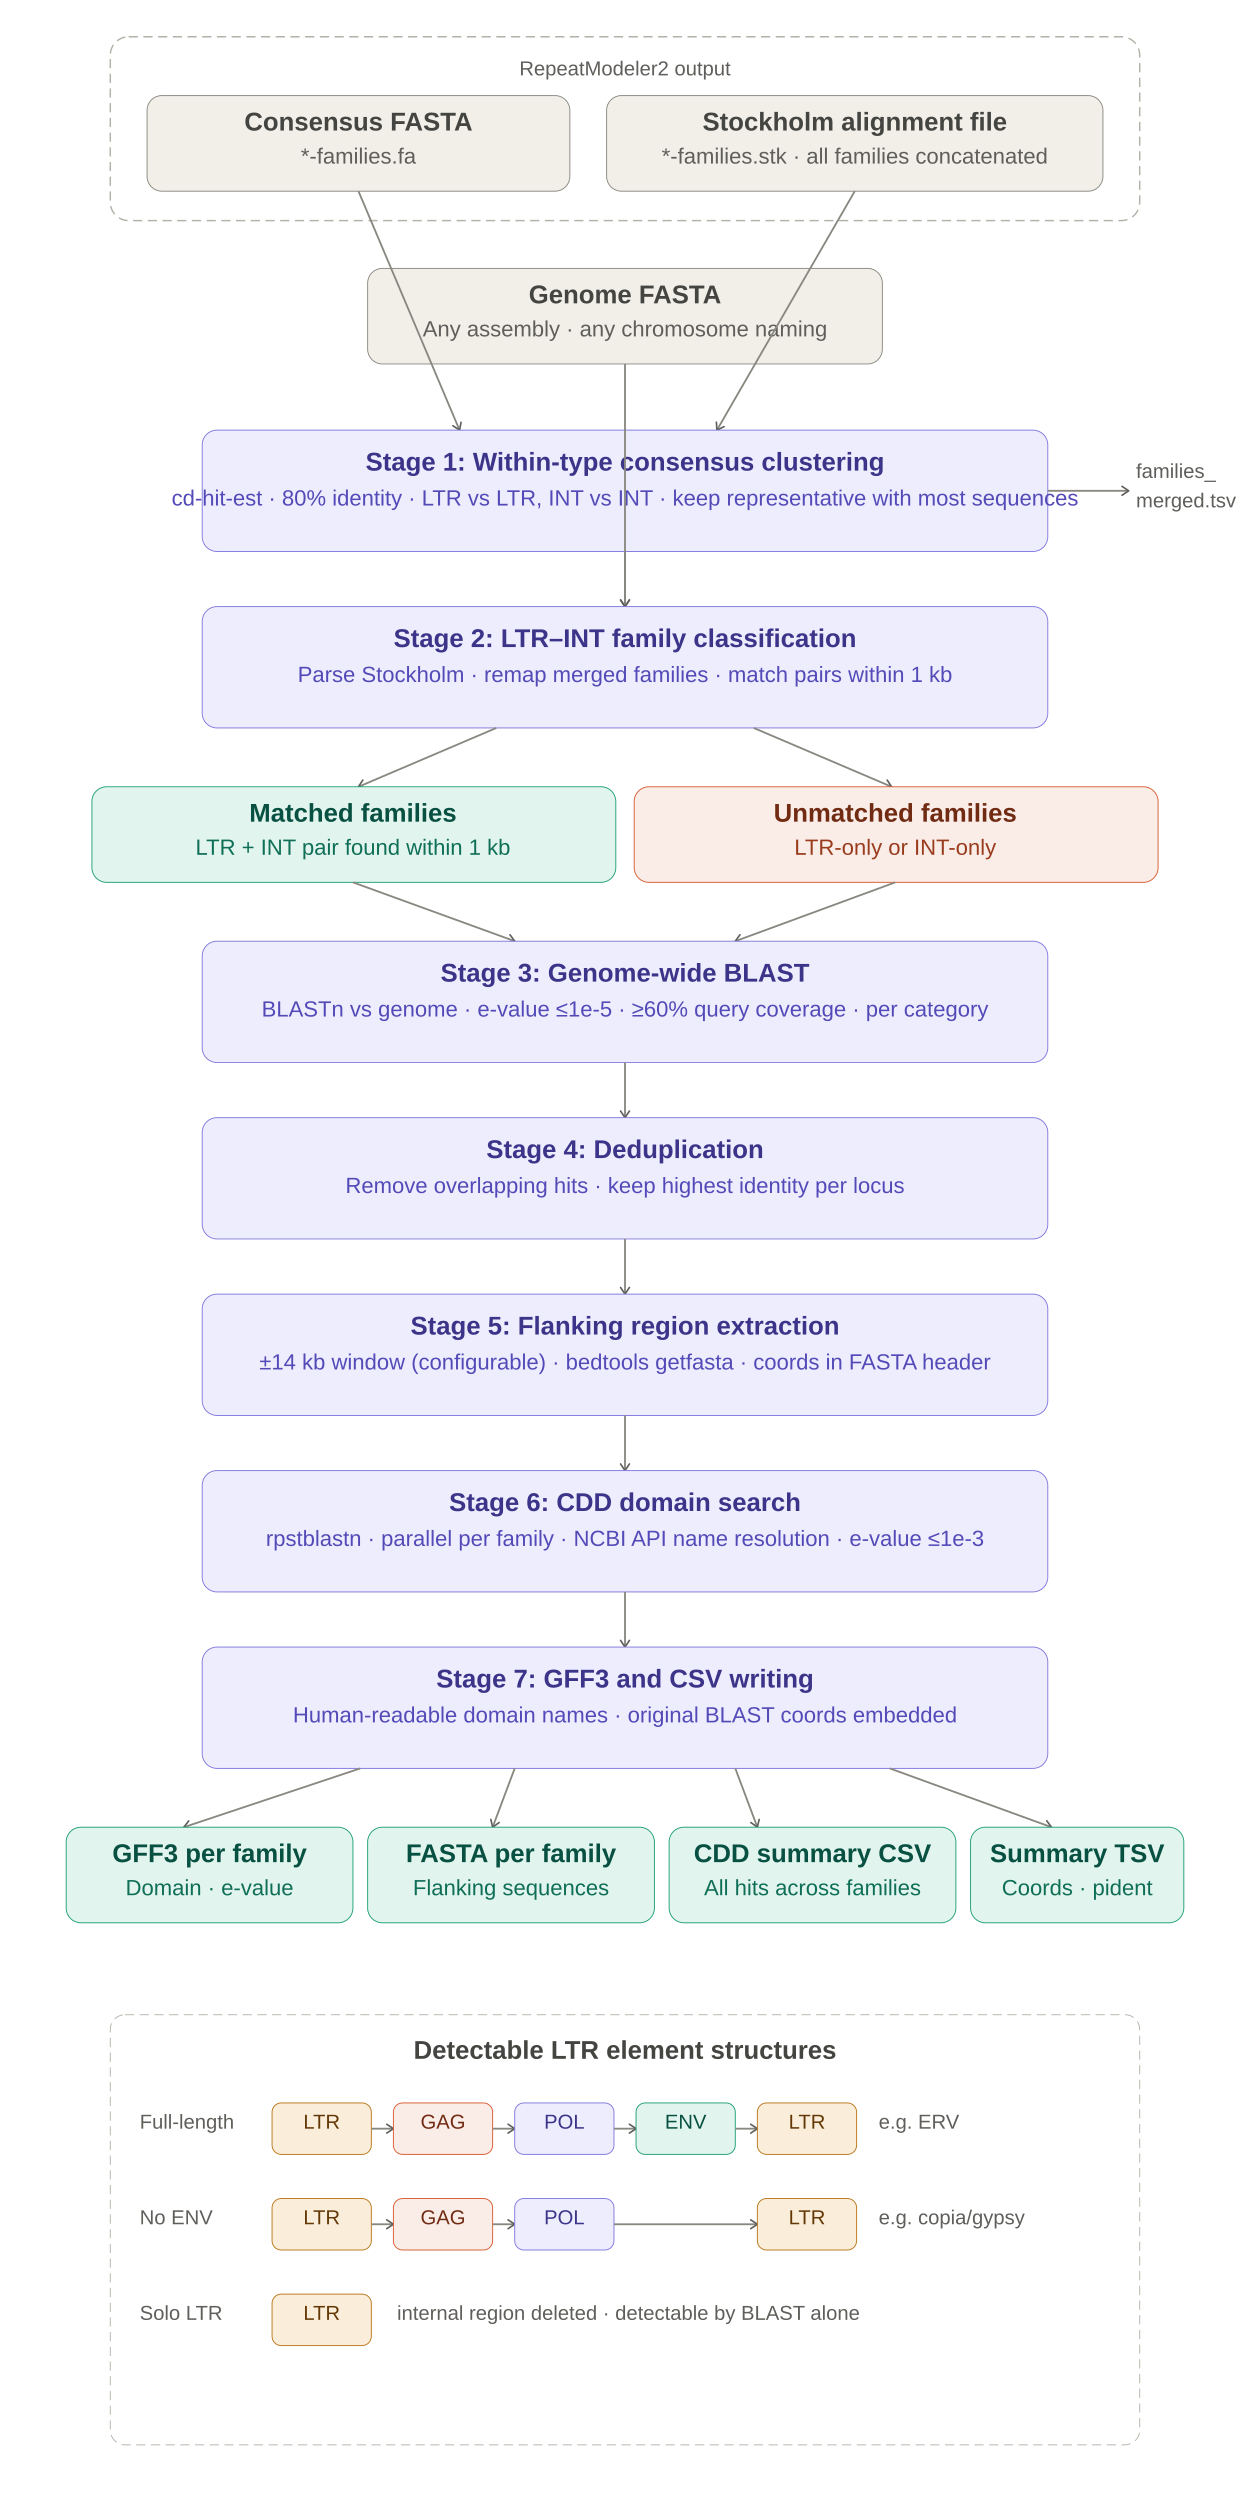
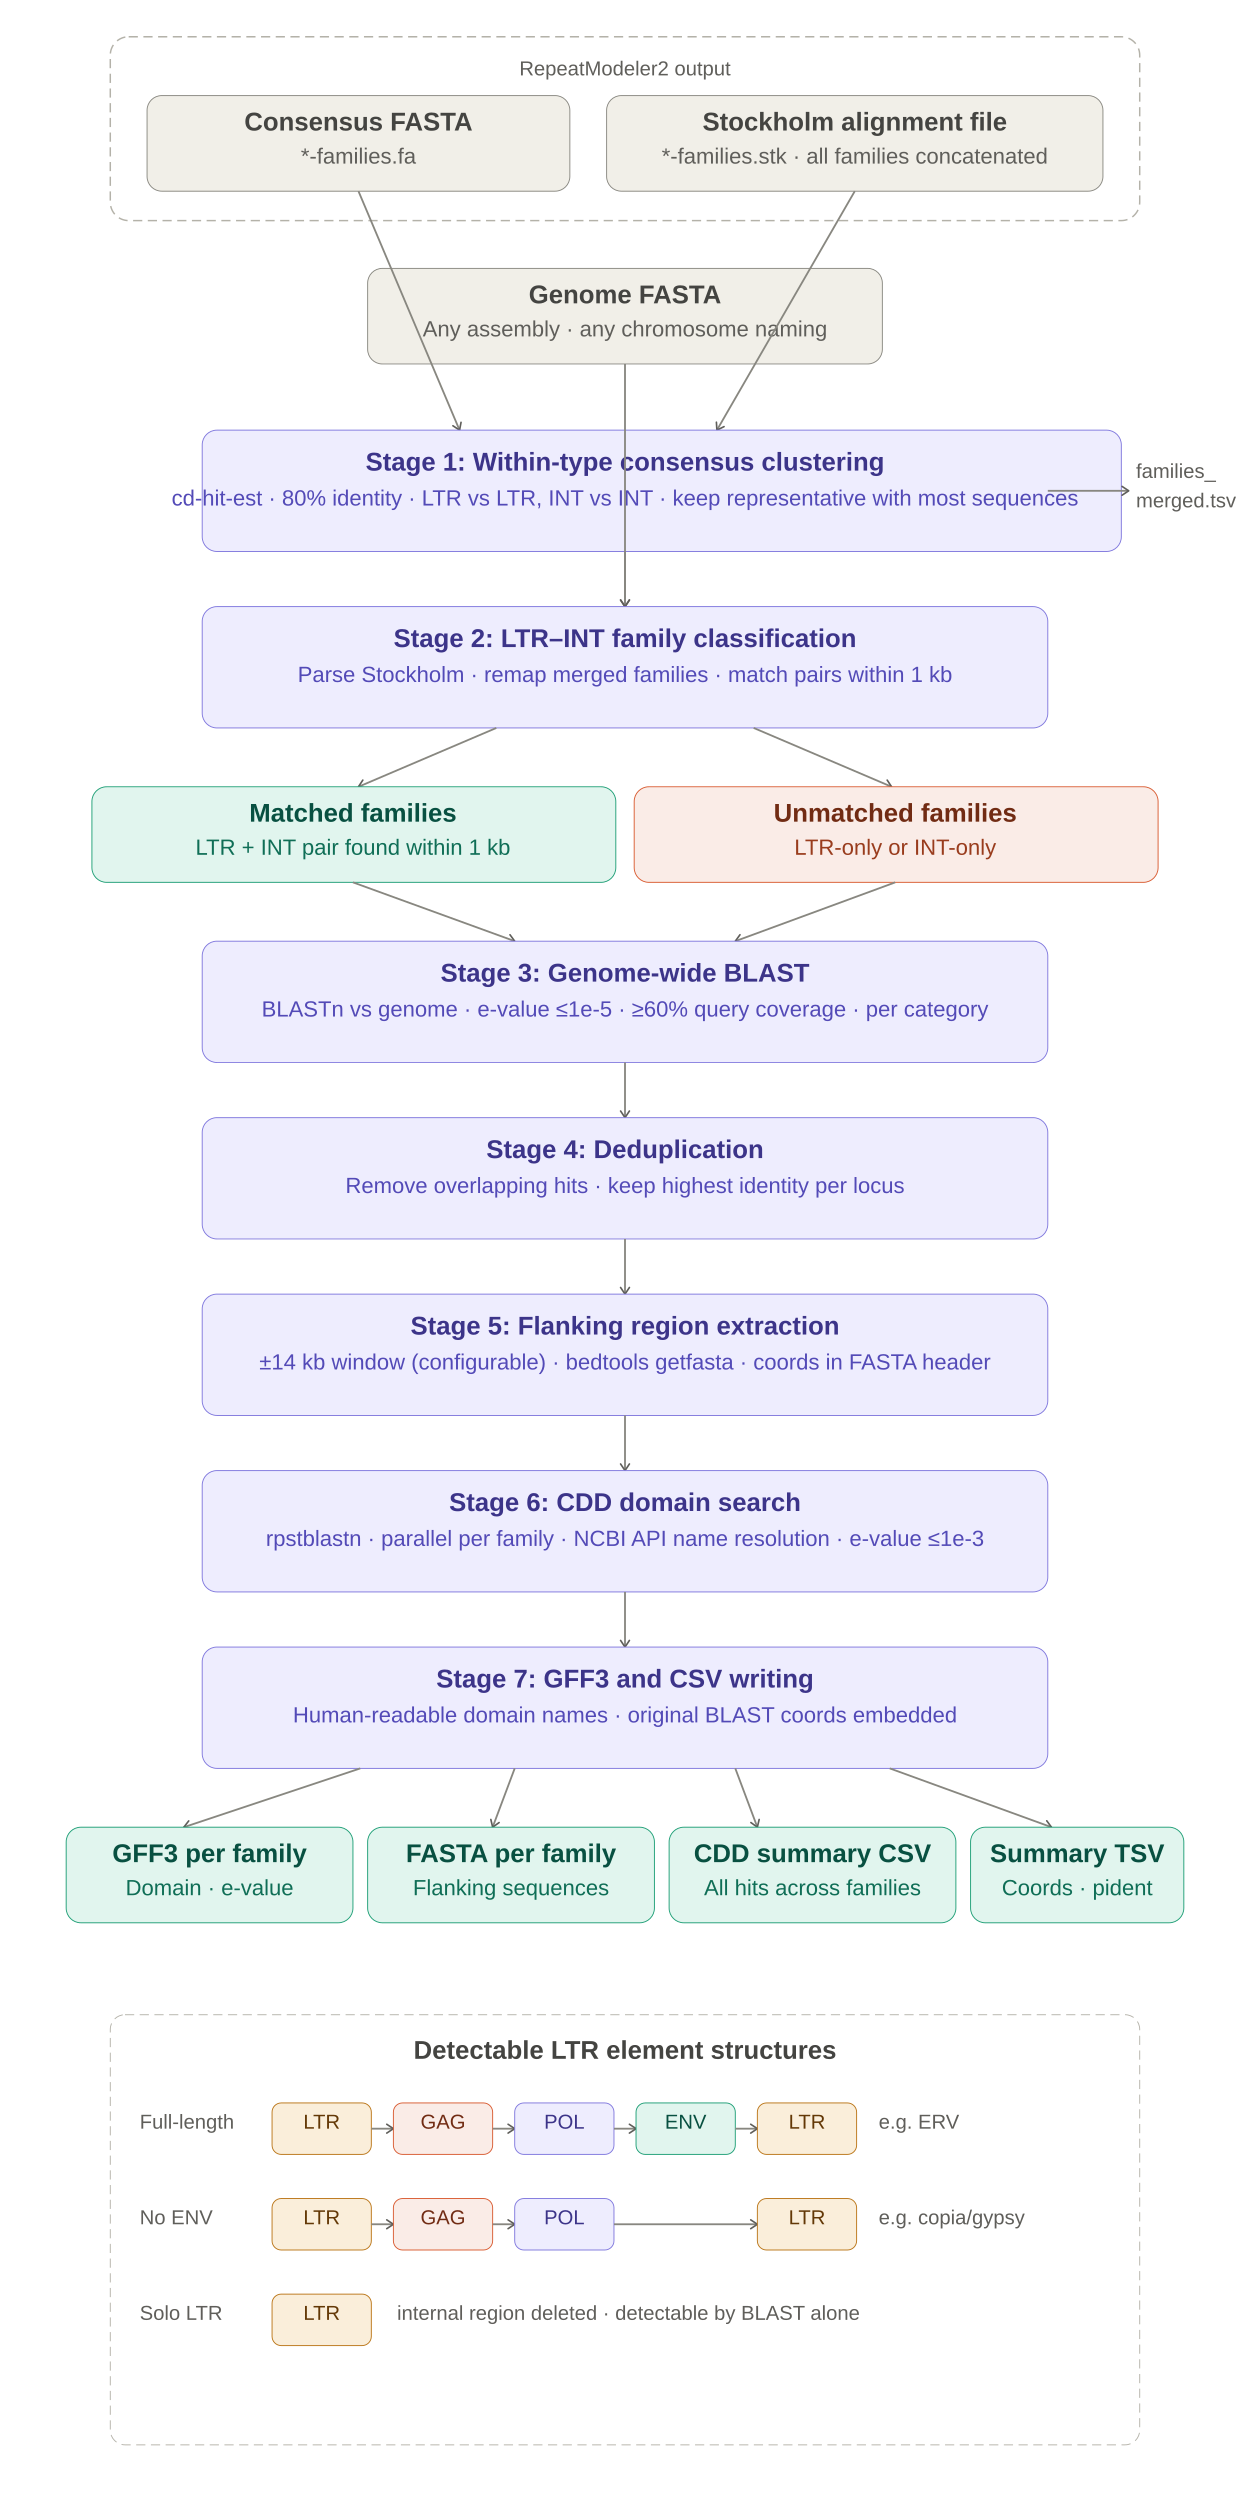
<svg xmlns="http://www.w3.org/2000/svg" width="680" viewBox="0 0 680 1360" font-family="Arial, Helvetica, sans-serif">
  <defs>
    <marker id="arrow" viewBox="0 0 10 10" refX="8" refY="5" markerWidth="6" markerHeight="6" orient="auto-start-reverse">
      <path d="M2 1L8 5L2 9" fill="none" stroke="#5F5E5A" stroke-width="1.5" stroke-linecap="round" stroke-linejoin="round" />
    </marker>
    <style>
      text { font-family: Arial, Helvetica, sans-serif; }
      .title { font-size: 14px; font-weight: 600; }
      .sub   { font-size: 12px; font-weight: 400; }
      .label { font-size: 11px; font-weight: 400; }
      .box-gray   { fill: #F1EFE8; stroke: #888780; }
      .box-purple { fill: #EEEDFE; stroke: #7F77DD; }
      .box-teal   { fill: #E1F5EE; stroke: #1D9E75; }
      .box-coral  { fill: #FAECE7; stroke: #D85A30; }
      .box-amber  { fill: #FAEEDA; stroke: #BA7517; }
      .box-dashed { fill: none;    stroke: #B4B2A9; stroke-dasharray: 5 3; }
      .t-gray-title   { fill: #444441; }
      .t-gray-sub     { fill: #5F5E5A; }
      .t-purple-title { fill: #3C3489; }
      .t-purple-sub   { fill: #534AB7; }
      .t-teal-title   { fill: #085041; }
      .t-teal-sub     { fill: #0F6E56; }
      .t-coral-title  { fill: #712B13; }
      .t-coral-sub    { fill: #993C1D; }
      .t-amber-title  { fill: #633806; }
      line.arr { stroke: #888780; fill: none; }
    </style>
  </defs>
  <rect x="60" y="20" width="560" height="100" rx="10" stroke-width="0.8" class="box-dashed" />
  <text x="340" y="41" text-anchor="middle" class="label t-gray-sub">RepeatModeler2 output</text>
  <rect x="80" y="52" width="230" height="52" rx="8" stroke-width="0.5" class="box-gray" />
  <text x="195" y="71" text-anchor="middle" class="title t-gray-title">Consensus FASTA</text>
  <text x="195" y="89" text-anchor="middle" class="sub t-gray-sub">*-families.fa</text>
  <rect x="330" y="52" width="270" height="52" rx="8" stroke-width="0.5" class="box-gray" />
  <text x="465" y="71" text-anchor="middle" class="title t-gray-title">Stockholm alignment file</text>
  <text x="465" y="89" text-anchor="middle" class="sub t-gray-sub">*-families.stk · all families concatenated</text>
  <rect x="200" y="146" width="280" height="52" rx="8" stroke-width="0.5" class="box-gray" />
  <text x="340" y="165" text-anchor="middle" class="title t-gray-title">Genome FASTA</text>
  <text x="340" y="183" text-anchor="middle" class="sub t-gray-sub">Any assembly · any chromosome naming</text>
  <line x1="195" y1="104" x2="250" y2="234" stroke-width="1" marker-end="url(#arrow)" class="arr" />
  <line x1="465" y1="104" x2="390" y2="234" stroke-width="1" marker-end="url(#arrow)" class="arr" />
-   <rect x="110" y="234" width="460" height="66" rx="8" stroke-width="0.5" class="box-purple" />
+   <rect x="110" y="234" width="500" height="66" rx="8" stroke-width="0.5" class="box-purple" />
  <text x="340" y="256" text-anchor="middle" class="title t-purple-title">Stage 1: Within-type consensus clustering</text>
  <text x="340" y="275" text-anchor="middle" class="sub t-purple-sub">cd-hit-est · 80% identity · LTR vs LTR, INT vs INT · keep representative with most sequences</text>
  <line x1="570" y1="267" x2="614" y2="267" stroke-width="1" marker-end="url(#arrow)" class="arr" />
  <text x="618" y="260" class="label t-gray-sub">families_</text>
  <text x="618" y="276" class="label t-gray-sub">merged.tsv</text>
  <line x1="340" y1="300" x2="340" y2="330" stroke-width="1" marker-end="url(#arrow)" class="arr" />
  <line x1="340" y1="198" x2="340" y2="330" stroke-width="1" marker-end="url(#arrow)" class="arr" />
  <rect x="110" y="330" width="460" height="66" rx="8" stroke-width="0.5" class="box-purple" />
  <text x="340" y="352" text-anchor="middle" class="title t-purple-title">Stage 2: LTR–INT family classification</text>
  <text x="340" y="371" text-anchor="middle" class="sub t-purple-sub">Parse Stockholm · remap merged families · match pairs within 1 kb</text>
  <line x1="270" y1="396" x2="195" y2="428" stroke-width="1" marker-end="url(#arrow)" class="arr" />
  <line x1="410" y1="396" x2="485" y2="428" stroke-width="1" marker-end="url(#arrow)" class="arr" />
  <rect x="50" y="428" width="285" height="52" rx="8" stroke-width="0.5" class="box-teal" />
  <text x="192" y="447" text-anchor="middle" class="title t-teal-title">Matched families</text>
  <text x="192" y="465" text-anchor="middle" class="sub t-teal-sub">LTR + INT pair found within 1 kb</text>
  <rect x="345" y="428" width="285" height="52" rx="8" stroke-width="0.5" class="box-coral" />
  <text x="487" y="447" text-anchor="middle" class="title t-coral-title">Unmatched families</text>
  <text x="487" y="465" text-anchor="middle" class="sub t-coral-sub">LTR-only or INT-only</text>
  <line x1="192" y1="480" x2="280" y2="512" stroke-width="1" marker-end="url(#arrow)" class="arr" />
  <line x1="487" y1="480" x2="400" y2="512" stroke-width="1" marker-end="url(#arrow)" class="arr" />
  <rect x="110" y="512" width="460" height="66" rx="8" stroke-width="0.5" class="box-purple" />
  <text x="340" y="534" text-anchor="middle" class="title t-purple-title">Stage 3: Genome-wide BLAST</text>
  <text x="340" y="553" text-anchor="middle" class="sub t-purple-sub">BLASTn vs genome · e-value ≤1e-5 · ≥60% query coverage · per category</text>
  <line x1="340" y1="578" x2="340" y2="608" stroke-width="1" marker-end="url(#arrow)" class="arr" />
  <rect x="110" y="608" width="460" height="66" rx="8" stroke-width="0.5" class="box-purple" />
  <text x="340" y="630" text-anchor="middle" class="title t-purple-title">Stage 4: Deduplication</text>
  <text x="340" y="649" text-anchor="middle" class="sub t-purple-sub">Remove overlapping hits · keep highest identity per locus</text>
  <line x1="340" y1="674" x2="340" y2="704" stroke-width="1" marker-end="url(#arrow)" class="arr" />
  <rect x="110" y="704" width="460" height="66" rx="8" stroke-width="0.5" class="box-purple" />
  <text x="340" y="726" text-anchor="middle" class="title t-purple-title">Stage 5: Flanking region extraction</text>
  <text x="340" y="745" text-anchor="middle" class="sub t-purple-sub">±14 kb window (configurable) · bedtools getfasta · coords in FASTA header</text>
  <line x1="340" y1="770" x2="340" y2="800" stroke-width="1" marker-end="url(#arrow)" class="arr" />
  <rect x="110" y="800" width="460" height="66" rx="8" stroke-width="0.5" class="box-purple" />
  <text x="340" y="822" text-anchor="middle" class="title t-purple-title">Stage 6: CDD domain search</text>
  <text x="340" y="841" text-anchor="middle" class="sub t-purple-sub">rpstblastn · parallel per family · NCBI API name resolution · e-value ≤1e-3</text>
  <line x1="340" y1="866" x2="340" y2="896" stroke-width="1" marker-end="url(#arrow)" class="arr" />
  <rect x="110" y="896" width="460" height="66" rx="8" stroke-width="0.5" class="box-purple" />
  <text x="340" y="918" text-anchor="middle" class="title t-purple-title">Stage 7: GFF3 and CSV writing</text>
  <text x="340" y="937" text-anchor="middle" class="sub t-purple-sub">Human-readable domain names · original BLAST coords embedded</text>
  <line x1="196" y1="962" x2="100" y2="994" stroke-width="1" marker-end="url(#arrow)" class="arr" />
  <line x1="280" y1="962" x2="268" y2="994" stroke-width="1" marker-end="url(#arrow)" class="arr" />
  <line x1="400" y1="962" x2="412" y2="994" stroke-width="1" marker-end="url(#arrow)" class="arr" />
  <line x1="484" y1="962" x2="572" y2="994" stroke-width="1" marker-end="url(#arrow)" class="arr" />
  <rect x="36" y="994" width="156" height="52" rx="8" stroke-width="0.5" class="box-teal" />
  <text x="114" y="1013" text-anchor="middle" class="title t-teal-title">GFF3 per family</text>
  <text x="114" y="1031" text-anchor="middle" class="sub t-teal-sub">Domain · e-value</text>
  <rect x="200" y="994" width="156" height="52" rx="8" stroke-width="0.5" class="box-teal" />
  <text x="278" y="1013" text-anchor="middle" class="title t-teal-title">FASTA per family</text>
  <text x="278" y="1031" text-anchor="middle" class="sub t-teal-sub">Flanking sequences</text>
  <rect x="364" y="994" width="156" height="52" rx="8" stroke-width="0.5" class="box-teal" />
  <text x="442" y="1013" text-anchor="middle" class="title t-teal-title">CDD summary CSV</text>
  <text x="442" y="1031" text-anchor="middle" class="sub t-teal-sub">All hits across families</text>
  <rect x="528" y="994" width="116" height="52" rx="8" stroke-width="0.5" class="box-teal" />
  <text x="586" y="1013" text-anchor="middle" class="title t-teal-title">Summary TSV</text>
  <text x="586" y="1031" text-anchor="middle" class="sub t-teal-sub">Coords · pident</text>
  <rect x="60" y="1096" width="560" height="234" rx="8" stroke-width="0.5" class="box-dashed" />
  <text x="340" y="1120" text-anchor="middle" class="title t-gray-title">Detectable LTR element structures</text>
  <text x="76" y="1158" class="label t-gray-sub">Full-length</text>
  <rect x="148" y="1144" width="54" height="28" rx="5" stroke-width="0.5" class="box-amber" />
  <text x="175" y="1158" text-anchor="middle" class="label t-amber-title">LTR</text>
  <line x1="202" y1="1158" x2="214" y2="1158" stroke-width="1" marker-end="url(#arrow)" class="arr" />
  <rect x="214" y="1144" width="54" height="28" rx="5" stroke-width="0.5" class="box-coral" />
  <text x="241" y="1158" text-anchor="middle" class="label t-coral-title">GAG</text>
  <line x1="268" y1="1158" x2="280" y2="1158" stroke-width="1" marker-end="url(#arrow)" class="arr" />
  <rect x="280" y="1144" width="54" height="28" rx="5" stroke-width="0.5" class="box-purple" />
  <text x="307" y="1158" text-anchor="middle" class="label t-purple-title">POL</text>
  <line x1="334" y1="1158" x2="346" y2="1158" stroke-width="1" marker-end="url(#arrow)" class="arr" />
  <rect x="346" y="1144" width="54" height="28" rx="5" stroke-width="0.5" class="box-teal" />
  <text x="373" y="1158" text-anchor="middle" class="label t-teal-title">ENV</text>
  <line x1="400" y1="1158" x2="412" y2="1158" stroke-width="1" marker-end="url(#arrow)" class="arr" />
  <rect x="412" y="1144" width="54" height="28" rx="5" stroke-width="0.5" class="box-amber" />
  <text x="439" y="1158" text-anchor="middle" class="label t-amber-title">LTR</text>
  <text x="478" y="1158" class="label t-gray-sub">e.g. ERV</text>
  <text x="76" y="1210" class="label t-gray-sub">No ENV</text>
  <rect x="148" y="1196" width="54" height="28" rx="5" stroke-width="0.5" class="box-amber" />
  <text x="175" y="1210" text-anchor="middle" class="label t-amber-title">LTR</text>
  <line x1="202" y1="1210" x2="214" y2="1210" stroke-width="1" marker-end="url(#arrow)" class="arr" />
  <rect x="214" y="1196" width="54" height="28" rx="5" stroke-width="0.5" class="box-coral" />
  <text x="241" y="1210" text-anchor="middle" class="label t-coral-title">GAG</text>
  <line x1="268" y1="1210" x2="280" y2="1210" stroke-width="1" marker-end="url(#arrow)" class="arr" />
  <rect x="280" y="1196" width="54" height="28" rx="5" stroke-width="0.5" class="box-purple" />
  <text x="307" y="1210" text-anchor="middle" class="label t-purple-title">POL</text>
  <line x1="334" y1="1210" x2="412" y2="1210" stroke-width="1" marker-end="url(#arrow)" class="arr" />
  <rect x="412" y="1196" width="54" height="28" rx="5" stroke-width="0.5" class="box-amber" />
  <text x="439" y="1210" text-anchor="middle" class="label t-amber-title">LTR</text>
  <text x="478" y="1210" class="label t-gray-sub">e.g. copia/gypsy</text>
  <text x="76" y="1262" class="label t-gray-sub">Solo LTR</text>
  <rect x="148" y="1248" width="54" height="28" rx="5" stroke-width="0.5" class="box-amber" />
  <text x="175" y="1262" text-anchor="middle" class="label t-amber-title">LTR</text>
  <text x="216" y="1262" class="label t-gray-sub">internal region deleted · detectable by BLAST alone</text>
</svg>
